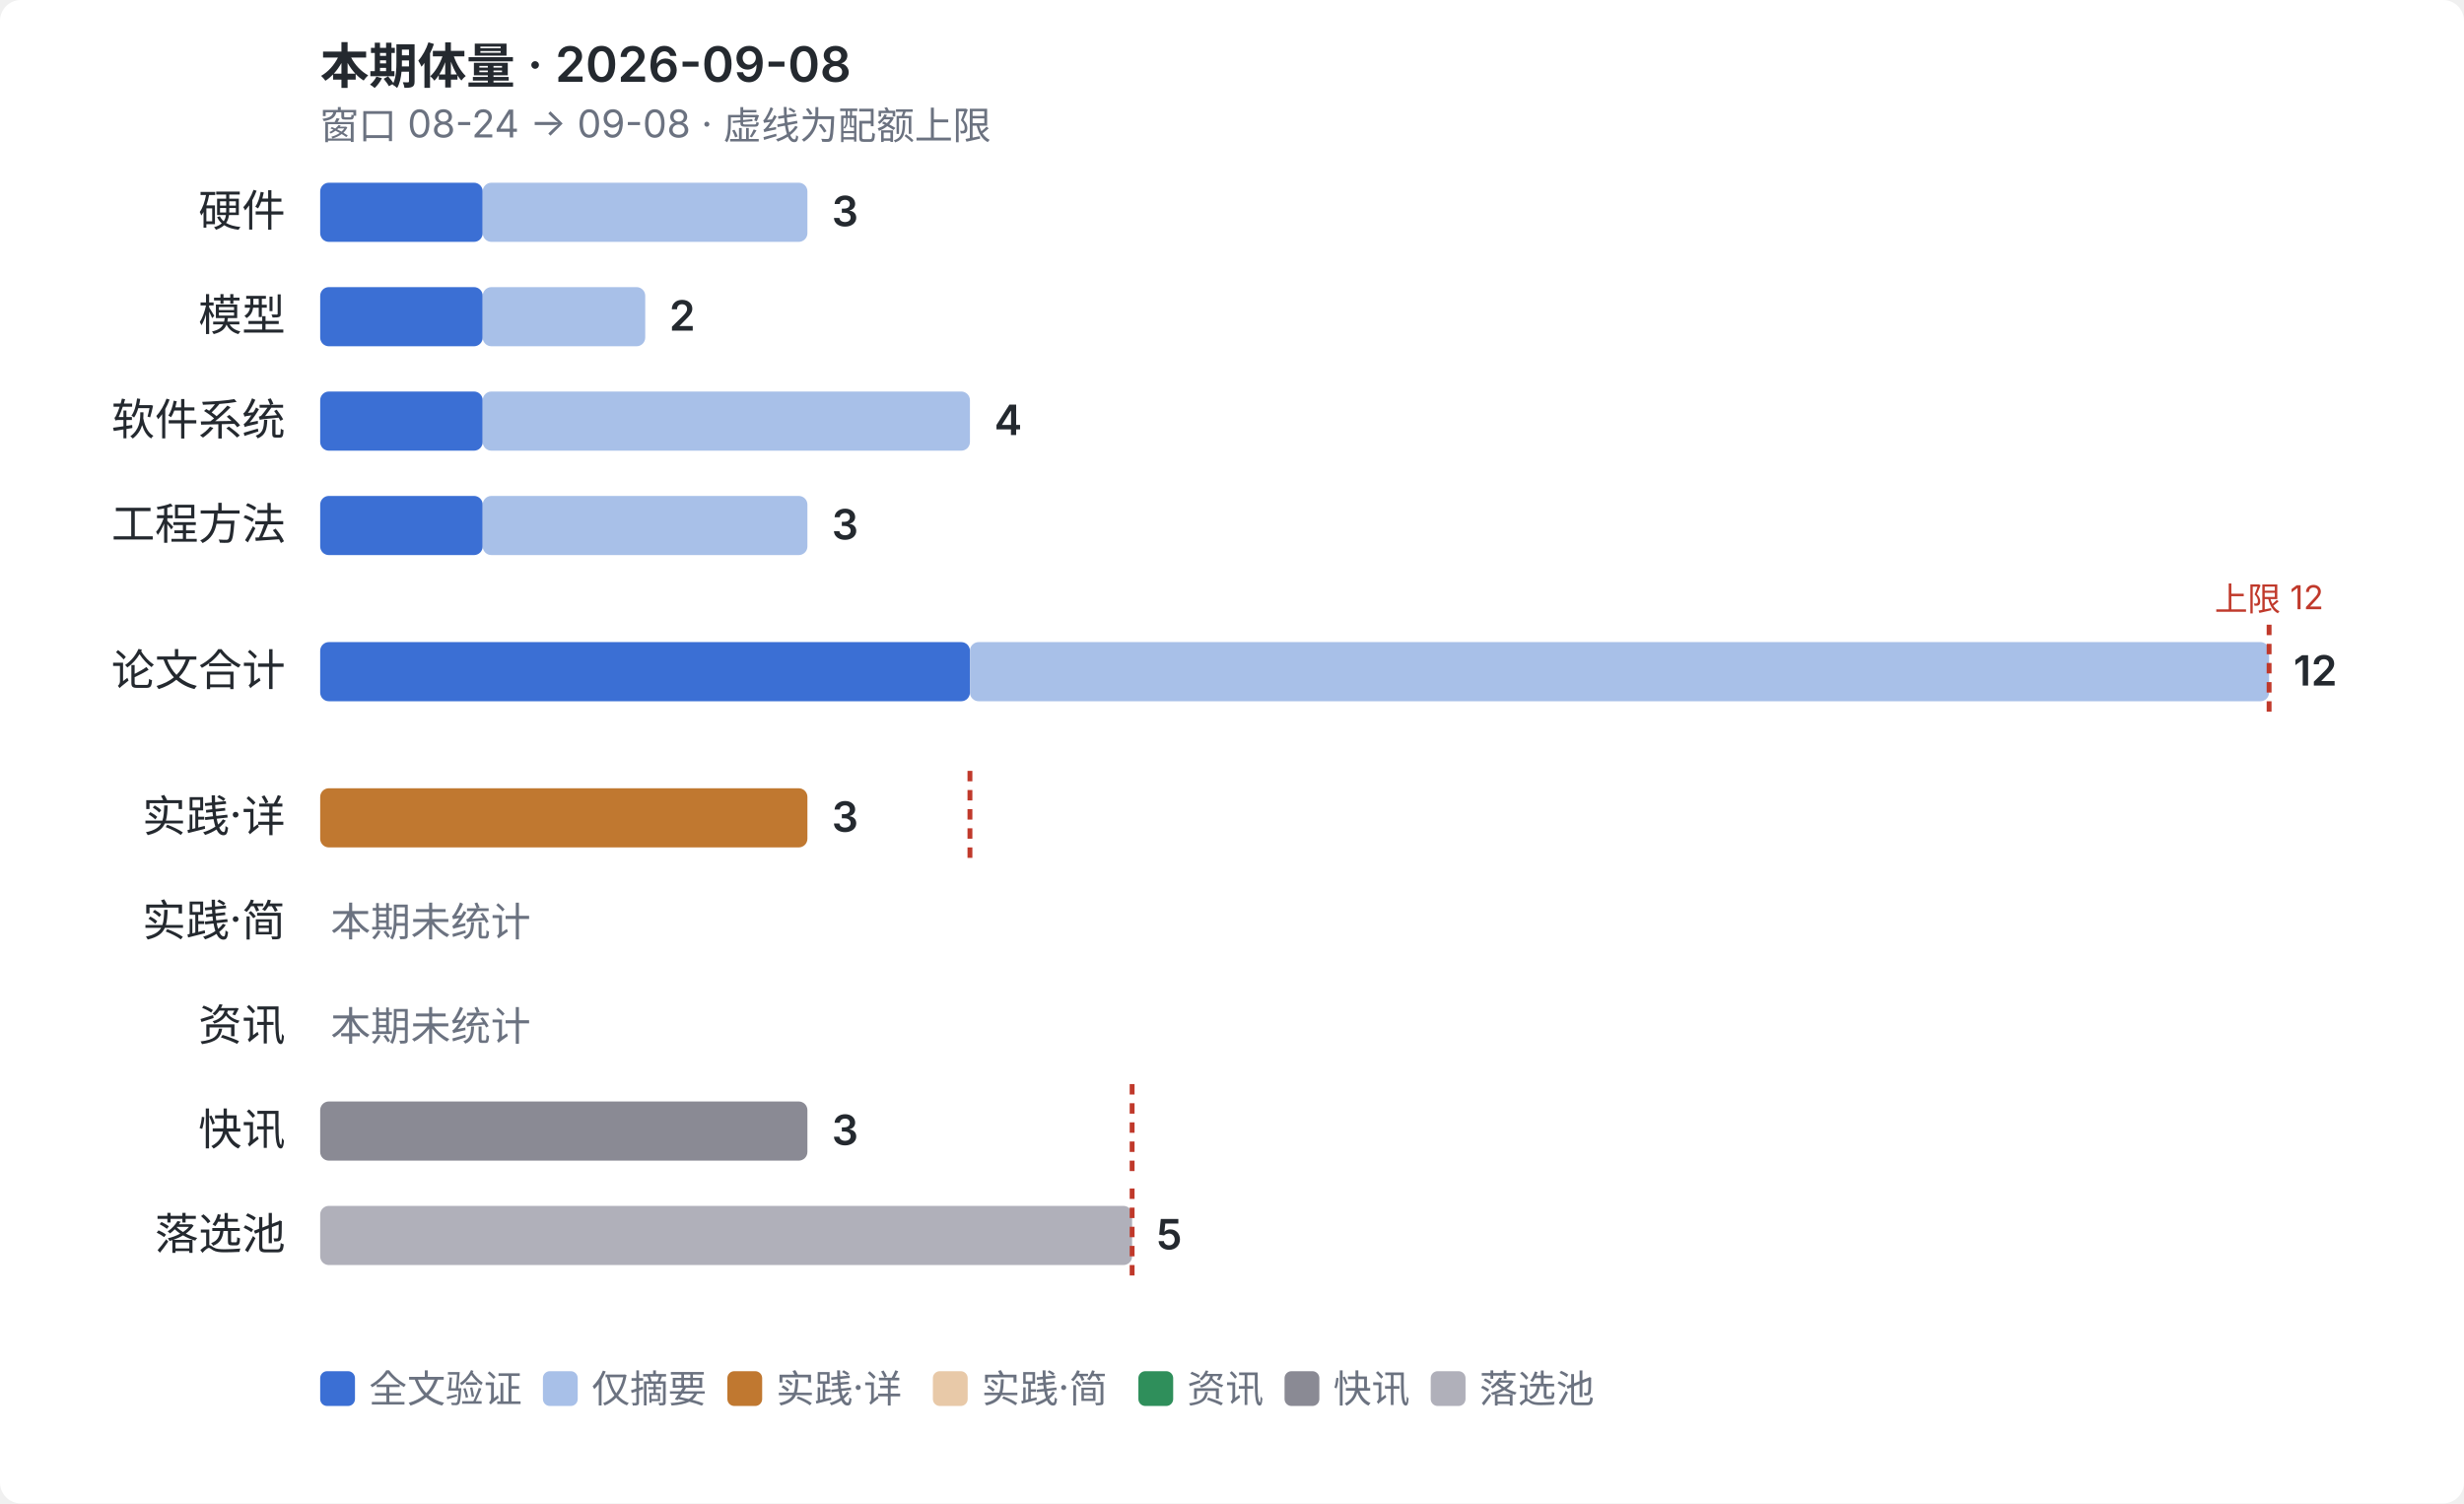
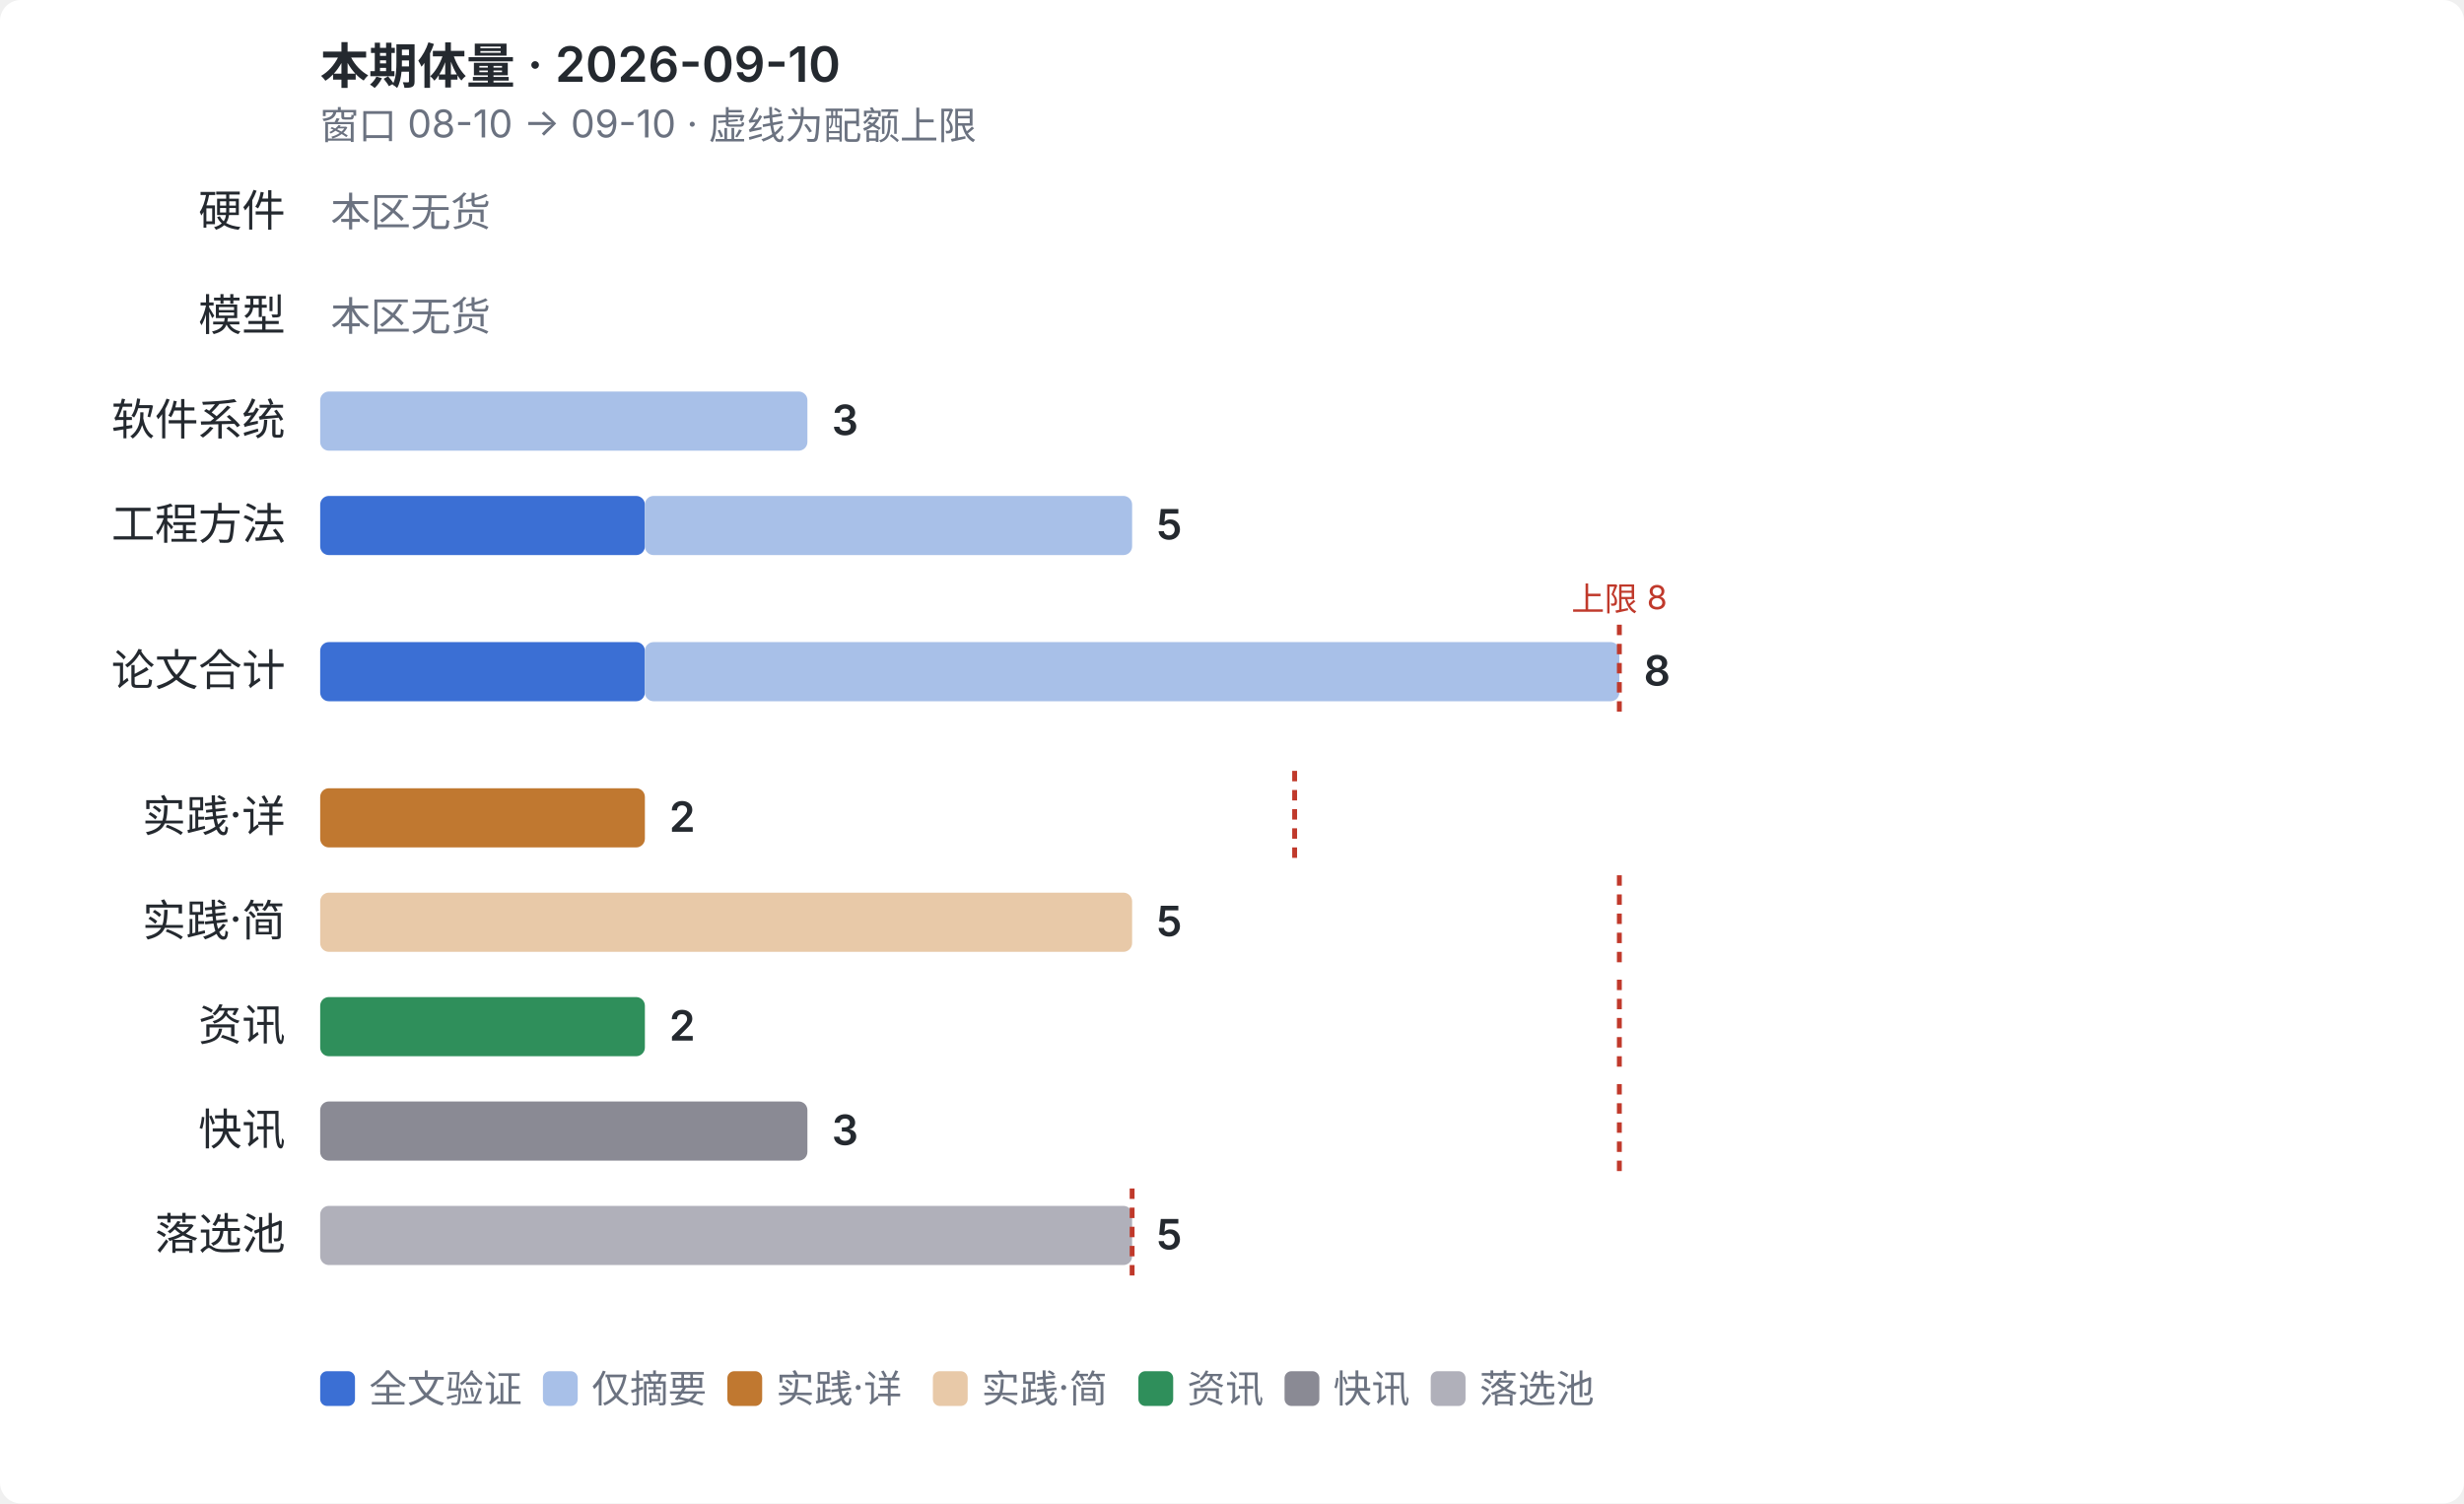
<svg xmlns="http://www.w3.org/2000/svg" width="708" height="432" viewBox="0 0 708 432" role="img" aria-label="本期体量">
  <style>
    .bg   { fill: #ffffff; }
    .fg   { fill: #24292f; }
    .mut  { fill: #6b7280; }
    .grid { stroke: #e5e7eb; }
    .box  { fill: #f6f8fa; }
    text  { font-family: -apple-system, 'PingFang SC', 'Noto Sans SC', 'Microsoft YaHei', sans-serif; }
    @media (prefers-color-scheme: dark) {
      .bg   { fill: #1e1f22; }
      .fg   { fill: #e6e6e6; }
      .mut  { fill: #9aa0a6; }
      .grid { stroke: #3a3d42; }
      .box  { fill: #2a2c31; }
    }
  </style>
  <rect class="bg" width="708" height="432" rx="6" />
-   <text class="fg" x="92" y="24" font-size="14" font-weight="600">本期体量 · 2026-09-08</text>
-   <text class="mut" x="92" y="40" font-size="11">窗口 08-24 → 09-08 · 虚线为配额上限</text>
+   <text class="fg" x="92" y="24" font-size="14" font-weight="600">本期体量 · 2026-09-10</text>
+   <text class="mut" x="92" y="40" font-size="11">窗口 08-10 → 09-10 · 虚线为配额上限</text>
  <text class="fg" x="82" y="65.0" font-size="12.5" text-anchor="end">硬件</text>
-   <rect x="92.0" y="52.5" width="46.7" height="17" rx="2.5" fill="#3b6fd4" />
-   <rect x="138.7" y="52.5" width="93.3" height="17" rx="2.5" fill="#a8c0e8" />
-   <text class="fg" x="239.0" y="65.0" font-size="12" font-weight="600">3</text>
+   <text class="mut" x="95" y="65.0" font-size="11.5">本区无货</text>
  <text class="fg" x="82" y="95.0" font-size="12.5" text-anchor="end">模型</text>
-   <rect x="92.0" y="82.5" width="46.7" height="17" rx="2.5" fill="#3b6fd4" />
-   <rect x="138.7" y="82.5" width="46.7" height="17" rx="2.5" fill="#a8c0e8" />
-   <text class="fg" x="192.3" y="95.0" font-size="12" font-weight="600">2</text>
+   <text class="mut" x="95" y="95.0" font-size="11.5">本区无货</text>
  <text class="fg" x="82" y="125.0" font-size="12.5" text-anchor="end">软件系统</text>
-   <rect x="92.0" y="112.5" width="46.7" height="17" rx="2.5" fill="#3b6fd4" />
-   <rect x="138.7" y="112.5" width="140.0" height="17" rx="2.5" fill="#a8c0e8" />
-   <text class="fg" x="285.7" y="125.0" font-size="12" font-weight="600">4</text>
+   <rect x="92.0" y="112.5" width="140.0" height="17" rx="2.5" fill="#a8c0e8" />
+   <text class="fg" x="239.0" y="125.0" font-size="12" font-weight="600">3</text>
  <text class="fg" x="82" y="155.0" font-size="12.5" text-anchor="end">工程方法</text>
-   <rect x="92.0" y="142.5" width="46.7" height="17" rx="2.5" fill="#3b6fd4" />
-   <rect x="138.7" y="142.5" width="93.3" height="17" rx="2.5" fill="#a8c0e8" />
-   <text class="fg" x="239.0" y="155.0" font-size="12" font-weight="600">3</text>
+   <rect x="92.0" y="142.5" width="93.3" height="17" rx="2.5" fill="#3b6fd4" />
+   <rect x="185.3" y="142.5" width="140.0" height="17" rx="2.5" fill="#a8c0e8" />
+   <text class="fg" x="332.3" y="155.0" font-size="12" font-weight="600">5</text>
  <text class="fg" x="82" y="197.0" font-size="12.5" text-anchor="end">论文合计</text>
-   <rect x="92.0" y="184.5" width="186.7" height="17" rx="2.5" fill="#3b6fd4" />
-   <rect x="278.7" y="184.5" width="373.3" height="17" rx="2.5" fill="#a8c0e8" />
-   <text class="fg" x="659.0" y="197.0" font-size="12" font-weight="600">12</text>
-   <line x1="652.0" y1="179.5" x2="652.0" y2="206.5" stroke="#c0392b" stroke-width="1.4" stroke-dasharray="3,2.5" />
-   <text x="652.0" y="175.5" font-size="9.5" fill="#c0392b" text-anchor="middle">上限 12</text>
+   <rect x="92.0" y="184.5" width="93.3" height="17" rx="2.5" fill="#3b6fd4" />
+   <rect x="185.3" y="184.5" width="280.0" height="17" rx="2.5" fill="#a8c0e8" />
+   <text class="fg" x="472.3" y="197.0" font-size="12" font-weight="600">8</text>
+   <line x1="465.3" y1="179.5" x2="465.3" y2="206.5" stroke="#c0392b" stroke-width="1.4" stroke-dasharray="3,2.5" />
+   <text x="465.3" y="175.5" font-size="9.5" fill="#c0392b" text-anchor="middle">上限 8</text>
  <text class="fg" x="82" y="239.0" font-size="12.5" text-anchor="end">实践·详</text>
-   <rect x="92.0" y="226.5" width="140.0" height="17" rx="2.5" fill="#c07830" />
-   <text class="fg" x="239.0" y="239.0" font-size="12" font-weight="600">3</text>
-   <line x1="278.7" y1="221.5" x2="278.7" y2="248.5" stroke="#c0392b" stroke-width="1.4" stroke-dasharray="3,2.5" />
+   <rect x="92.0" y="226.5" width="93.3" height="17" rx="2.5" fill="#c07830" />
+   <text class="fg" x="192.3" y="239.0" font-size="12" font-weight="600">2</text>
+   <line x1="372.0" y1="221.5" x2="372.0" y2="248.5" stroke="#c0392b" stroke-width="1.4" stroke-dasharray="3,2.5" />
  <text class="fg" x="82" y="269.0" font-size="12.5" text-anchor="end">实践·简</text>
-   <text class="mut" x="95" y="269.0" font-size="11.5">本期未统计</text>
+   <rect x="92.0" y="256.5" width="233.3" height="17" rx="2.5" fill="#e8c9a8" />
+   <text class="fg" x="332.3" y="269.0" font-size="12" font-weight="600">5</text>
+   <line x1="465.3" y1="251.5" x2="465.3" y2="278.5" stroke="#c0392b" stroke-width="1.4" stroke-dasharray="3,2.5" />
  <text class="fg" x="82" y="299.0" font-size="12.5" text-anchor="end">资讯</text>
-   <text class="mut" x="95" y="299.0" font-size="11.5">本期未统计</text>
+   <rect x="92.0" y="286.5" width="93.3" height="17" rx="2.5" fill="#2f8f5b" />
+   <text class="fg" x="192.3" y="299.0" font-size="12" font-weight="600">2</text>
+   <line x1="465.3" y1="281.5" x2="465.3" y2="308.5" stroke="#c0392b" stroke-width="1.4" stroke-dasharray="3,2.5" />
  <text class="fg" x="82" y="329.0" font-size="12.5" text-anchor="end">快讯</text>
  <rect x="92.0" y="316.5" width="140.0" height="17" rx="2.5" fill="#8a8a94" />
  <text class="fg" x="239.0" y="329.0" font-size="12" font-weight="600">3</text>
-   <line x1="325.3" y1="311.5" x2="325.3" y2="338.5" stroke="#c0392b" stroke-width="1.4" stroke-dasharray="3,2.5" />
+   <line x1="465.3" y1="311.5" x2="465.3" y2="338.5" stroke="#c0392b" stroke-width="1.4" stroke-dasharray="3,2.5" />
  <text class="fg" x="82" y="359.0" font-size="12.5" text-anchor="end">落选池</text>
  <rect x="92.0" y="346.5" width="233.3" height="17" rx="2.5" fill="#b0b0ba" />
  <text class="fg" x="332.3" y="359.0" font-size="12" font-weight="600">5</text>
  <line x1="325.3" y1="341.5" x2="325.3" y2="368.5" stroke="#c0392b" stroke-width="1.4" stroke-dasharray="3,2.5" />
  <rect x="92" y="394" width="10" height="10" rx="2" fill="#3b6fd4" />
  <text class="mut" x="106" y="403" font-size="11">全文验证</text>
  <rect x="156" y="394" width="10" height="10" rx="2" fill="#a8c0e8" />
  <text class="mut" x="170" y="403" font-size="11">仅摘要</text>
  <rect x="209" y="394" width="10" height="10" rx="2" fill="#c07830" />
  <text class="mut" x="223" y="403" font-size="11">实践·详</text>
  <rect x="268.05" y="394" width="10" height="10" rx="2" fill="#e8c9a8" />
  <text class="mut" x="282.05" y="403" font-size="11">实践·简</text>
  <rect x="327.1" y="394" width="10" height="10" rx="2" fill="#2f8f5b" />
  <text class="mut" x="341.1" y="403" font-size="11">资讯</text>
  <rect x="369.1" y="394" width="10" height="10" rx="2" fill="#8a8a94" />
  <text class="mut" x="383.1" y="403" font-size="11">快讯</text>
  <rect x="411.1" y="394" width="10" height="10" rx="2" fill="#b0b0ba" />
  <text class="mut" x="425.1" y="403" font-size="11">落选池</text>
</svg>
